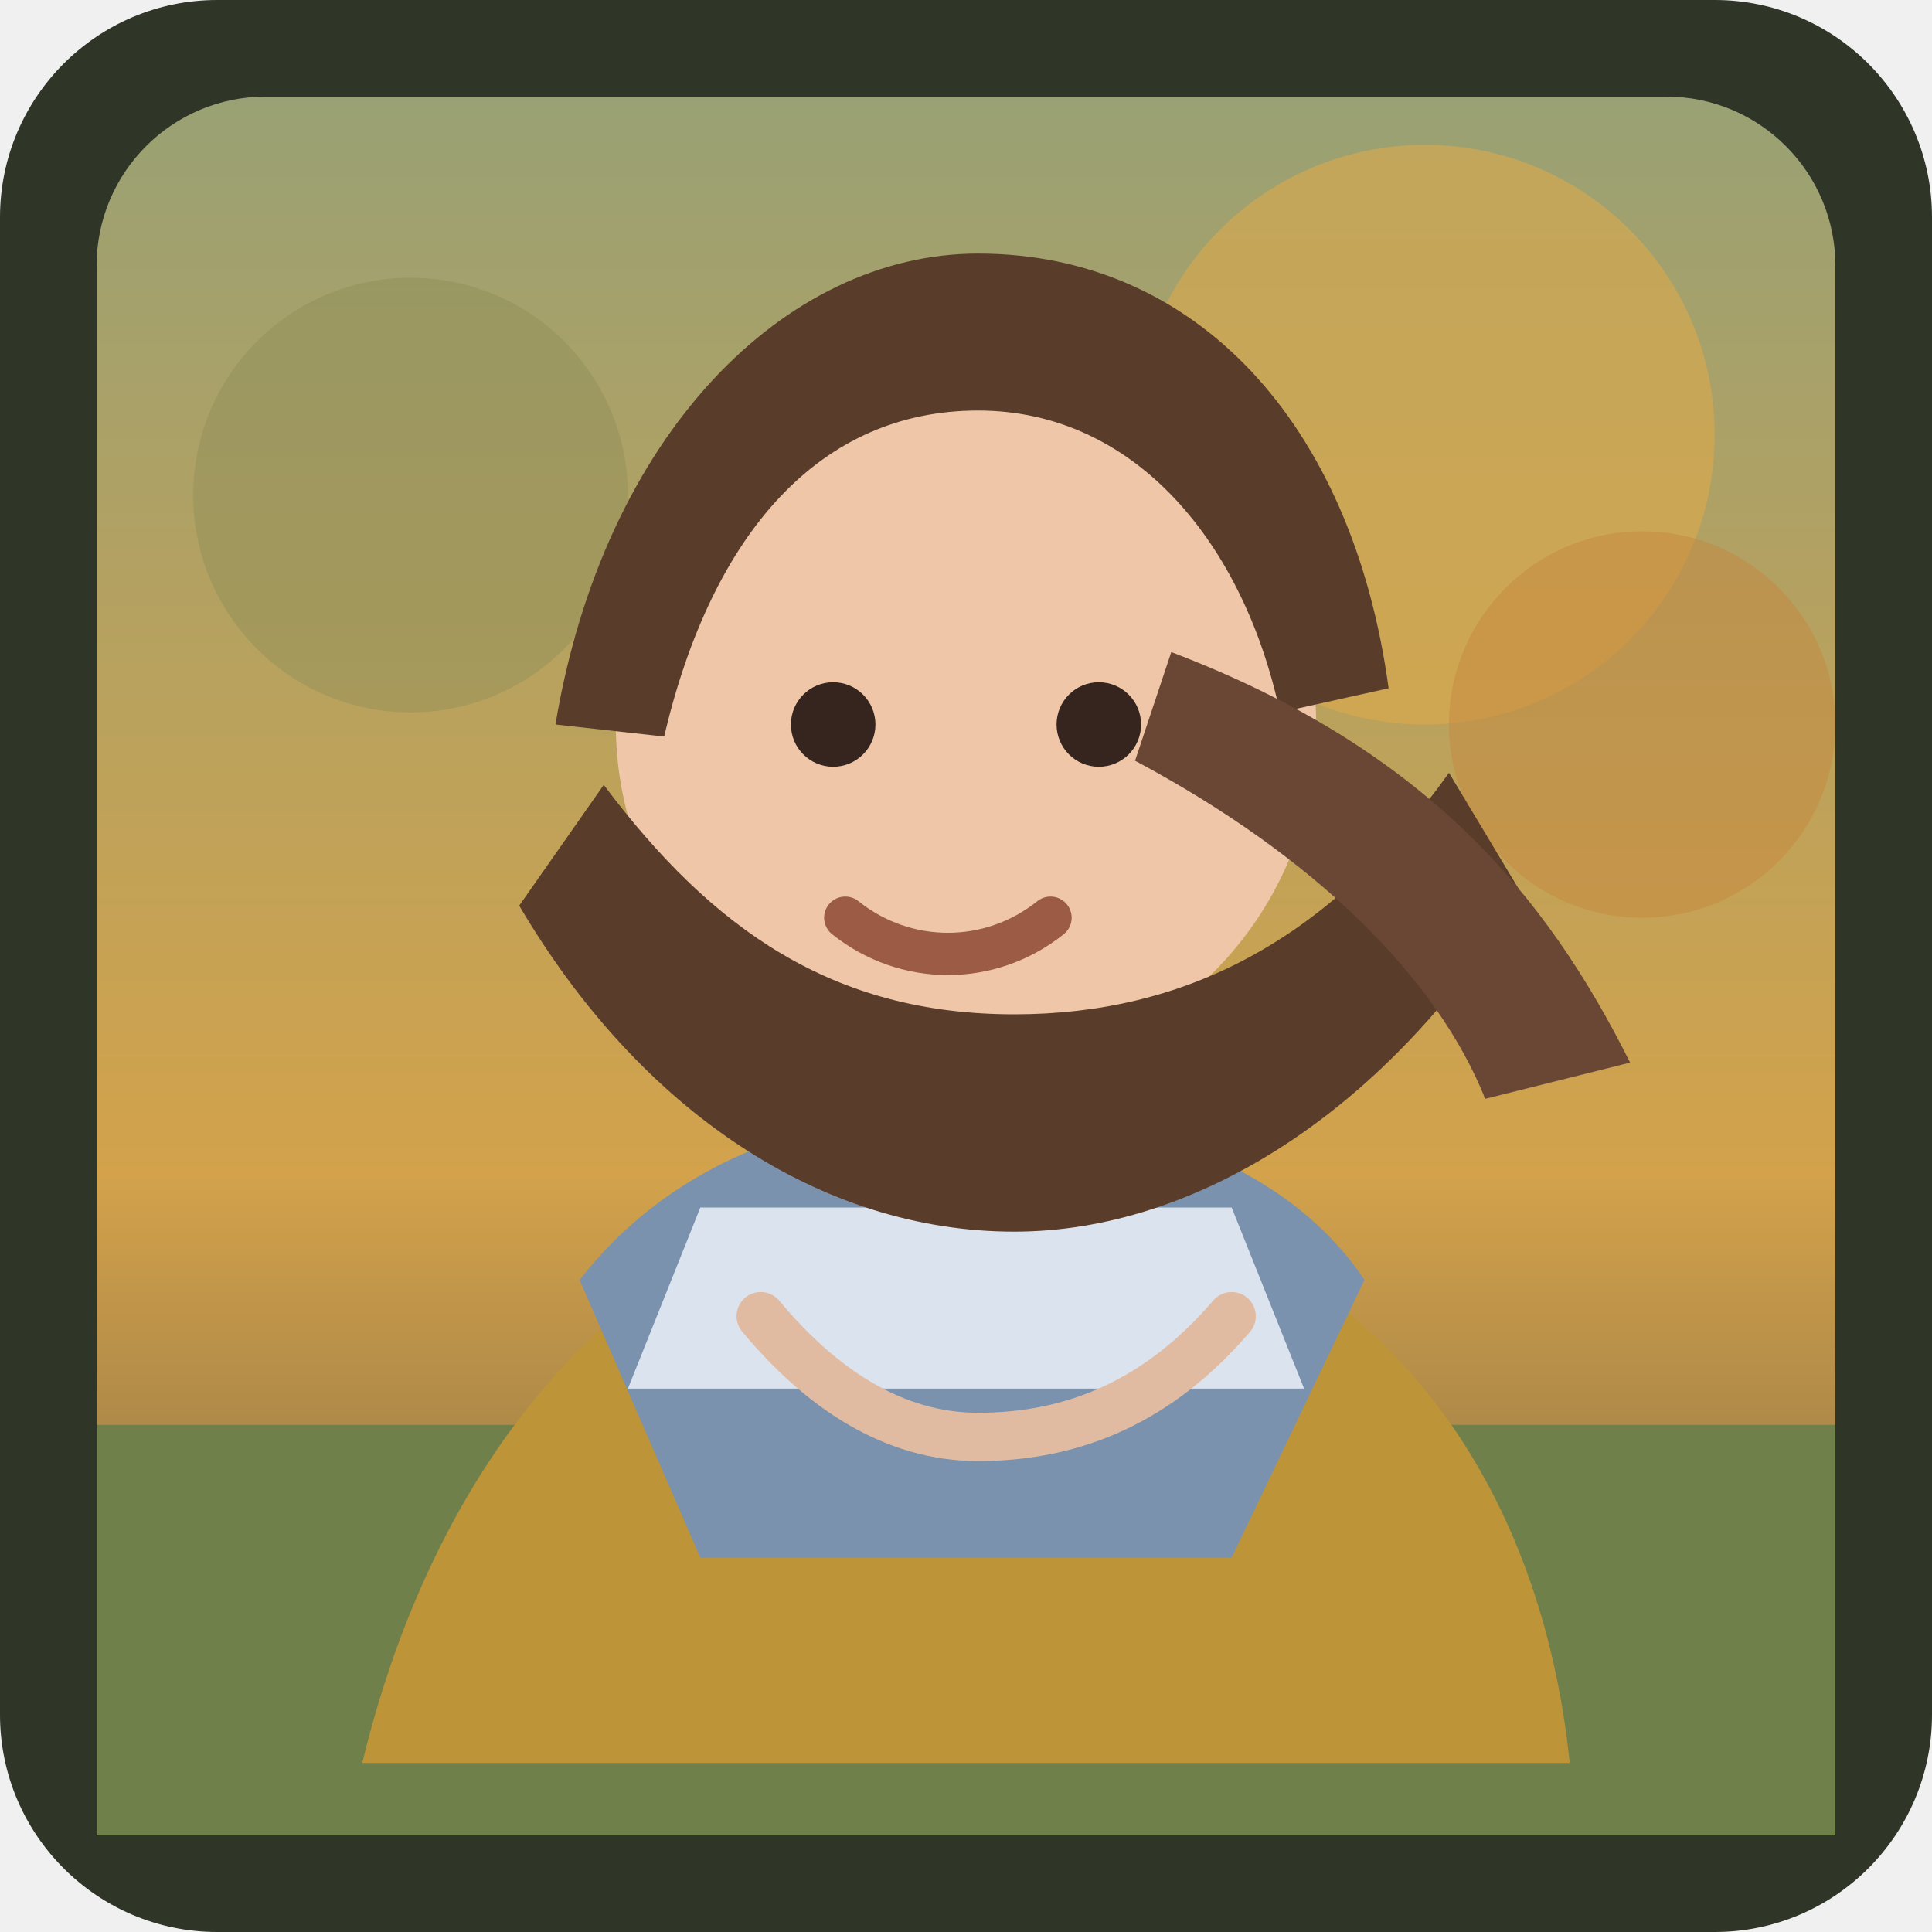
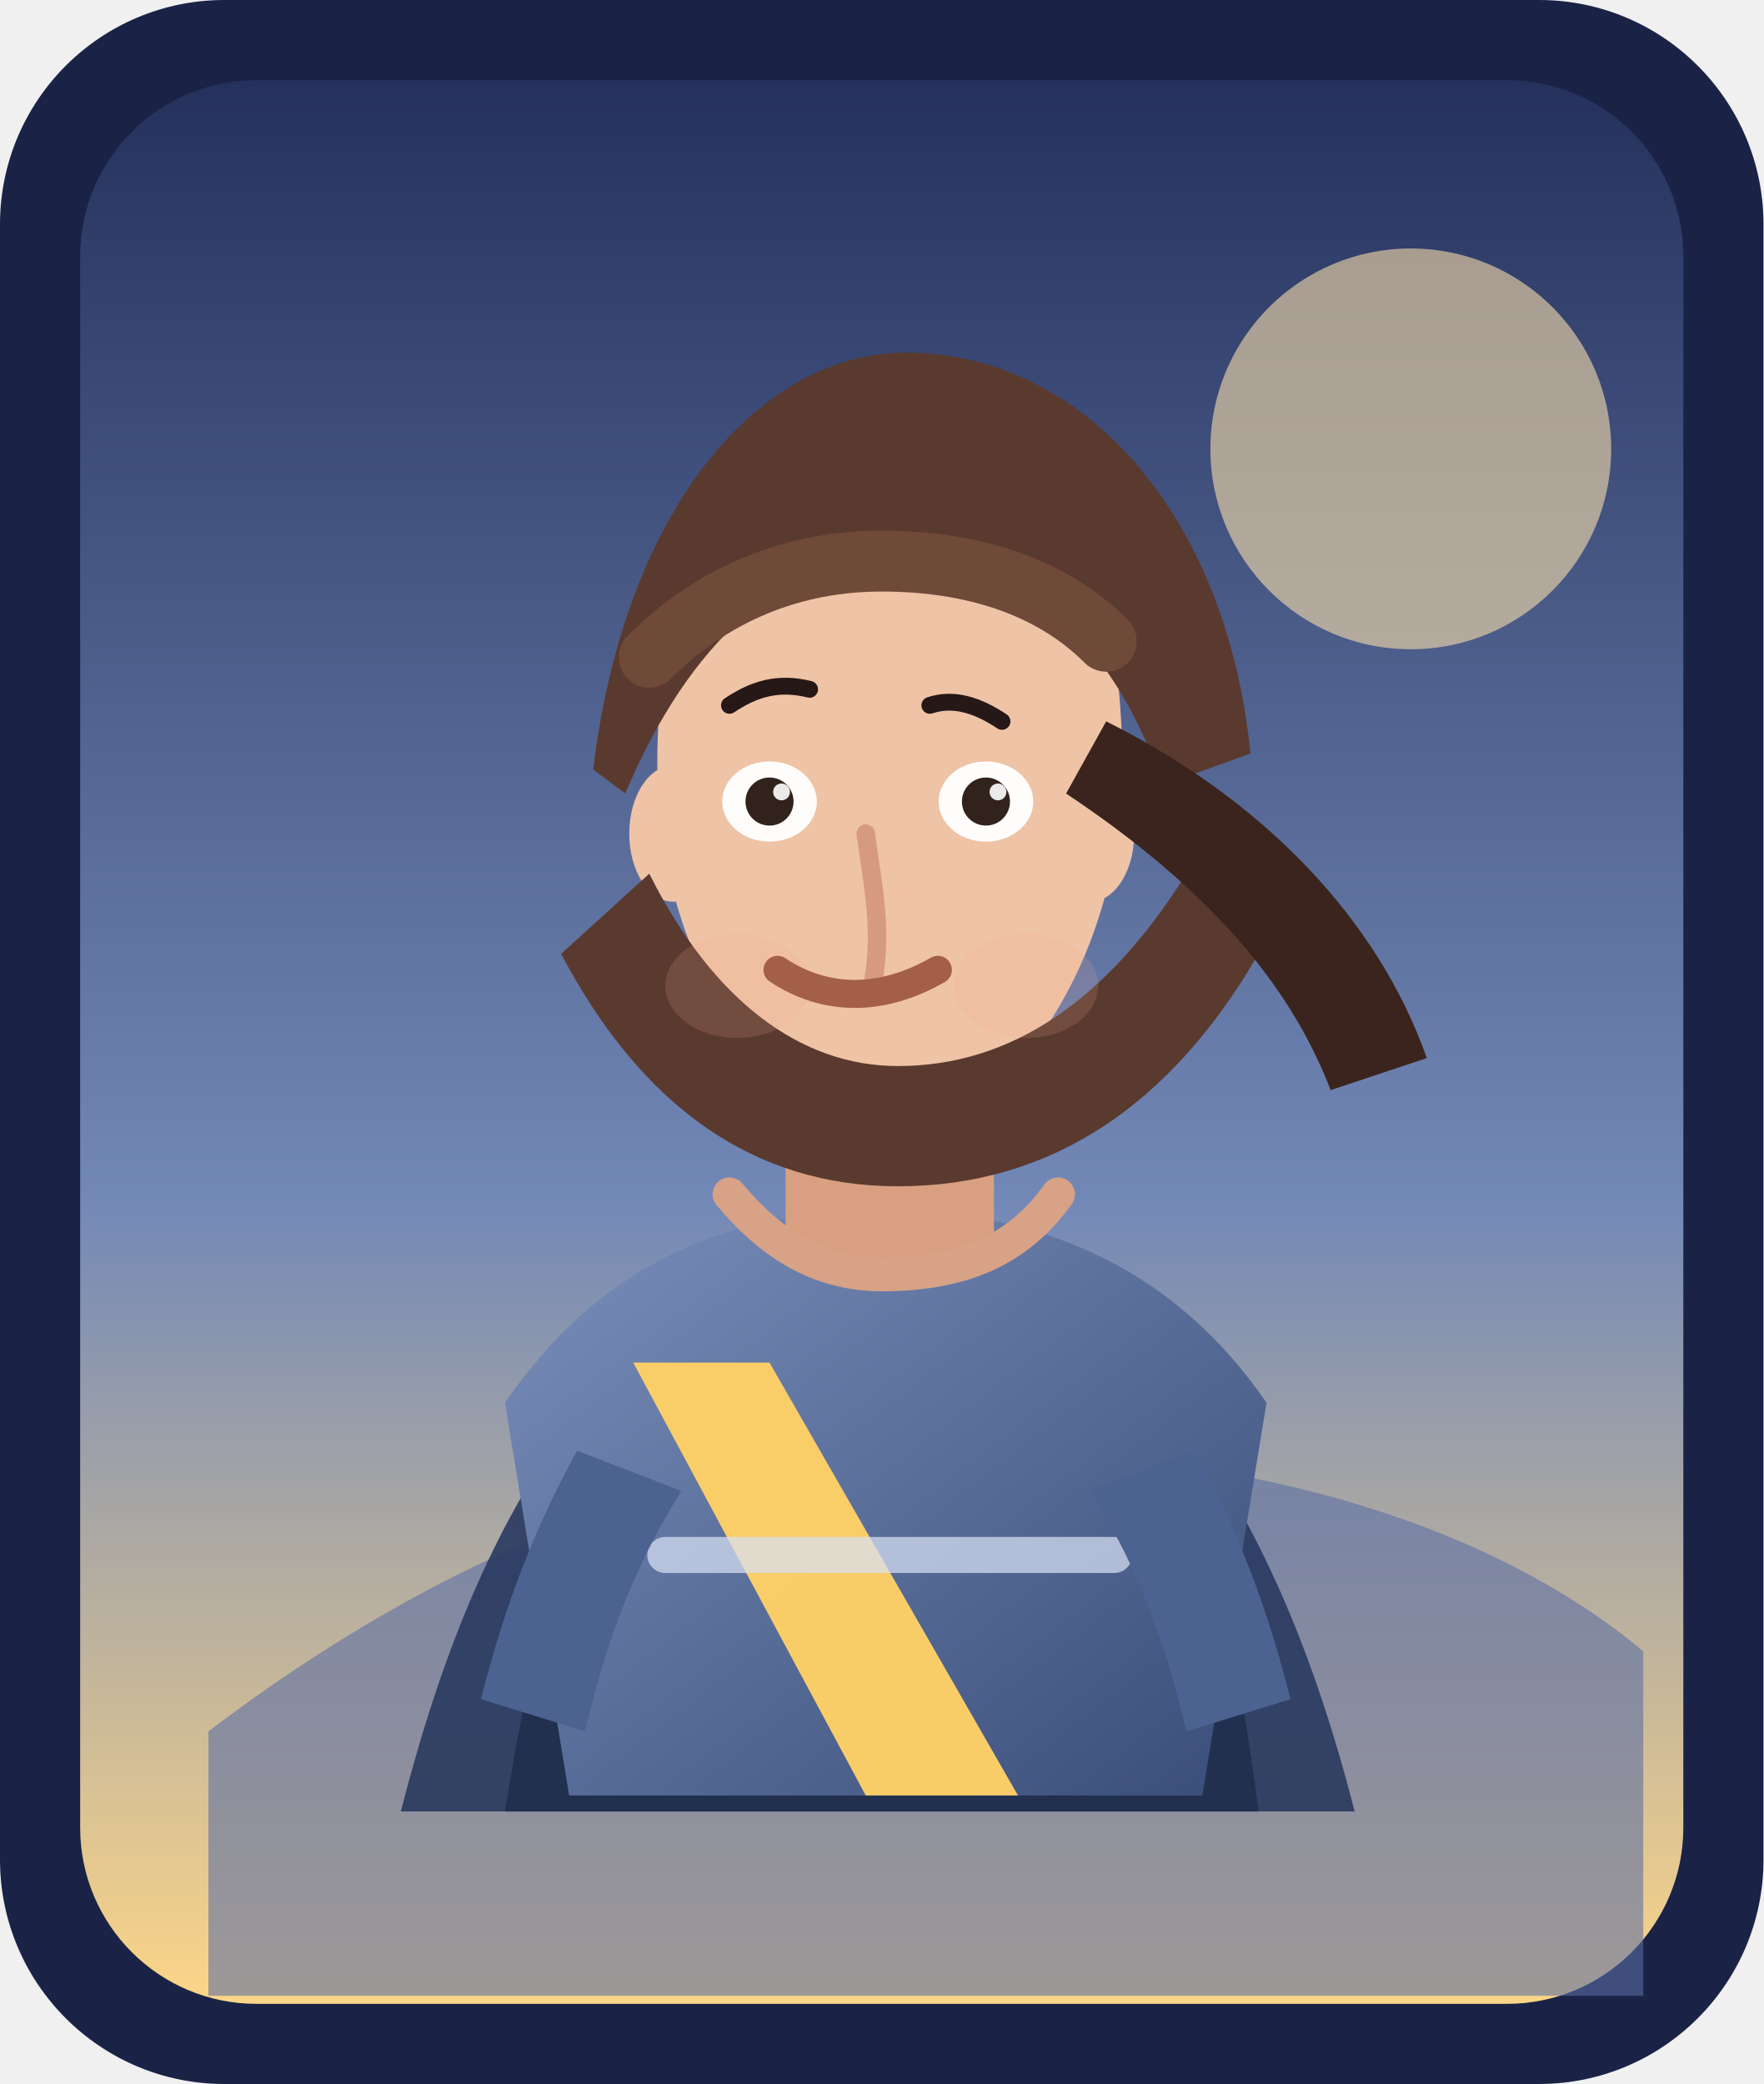
- <svg xmlns="http://www.w3.org/2000/svg" viewBox="0 0 160 160" role="img" aria-labelledby="title desc">
+ <svg xmlns="http://www.w3.org/2000/svg" viewBox="0 0 220 260" role="img" aria-labelledby="title desc">
  <defs>
-     <linearGradient id="sky" x1="0" y1="0" x2="0" y2="1">
-       <stop offset="0" stop-color="#99a174" />
-       <stop offset="0.62" stop-color="#d3a24b" />
-       <stop offset="1" stop-color="#736143" />
+     <linearGradient id="bg" x1="0" y1="0" x2="0" y2="1">
+       <stop offset="0" stop-color="#24305b" />
+       <stop offset="0.58" stop-color="#7288b7" />
+       <stop offset="1" stop-color="#ffd787" />
+     </linearGradient>
+     <linearGradient id="kit" x1="0" y1="0" x2="1" y2="1">
+       <stop offset="0" stop-color="#7b8fbc" />
+       <stop offset="1" stop-color="#394d78" />
    </linearGradient>
  </defs>
-   <rect width="160" height="160" rx="18" fill="#2f3527" />
-   <rect x="8" y="8" width="144" height="144" rx="14" fill="url(#sky)" />
-   <circle cx="34" cy="41" r="18" fill="#8f8f57" opacity="0.45" />
-   <circle cx="118" cy="36" r="24" fill="#dfa94a" opacity="0.58" />
-   <circle cx="136" cy="60" r="16" fill="#c5843b" opacity="0.45" />
-   <rect x="8" y="118" width="144" height="34" fill="#70804a" />
-   <path d="M30 146c7-29 26-48 50-48 28 0 47 19 50 48z" fill="#bd9438" />
-   <path d="M48 106c7-9 18-14 32-14 15 0 27 5 33 14l-11 23H58z" fill="#7a92ad" />
-   <path d="M58 100h44l6 15H52z" fill="#dbe3ee" />
-   <circle cx="80" cy="60" r="29" fill="#efc7a8" />
-   <path d="M46 60c4-24 19-39 35-39 18 0 31 14 34 36l-9 2c-3-14-12-25-25-25-13 0-22 10-26 27z" fill="#5a3c2b" />
-   <path d="M50 65c9 12 19 19 34 19 14 0 26-6 36-20l6 10c-11 18-27 28-42 28-16 0-31-10-41-27z" fill="#5a3c2b" />
-   <path d="M97 54c21 8 31 20 38 34l-12 3c-4-10-14-20-29-28z" fill="#6a4735" />
-   <circle cx="69" cy="60" r="3.5" fill="#36251e" />
-   <circle cx="91" cy="60" r="3.5" fill="#36251e" />
-   <path d="M70 76c5 4 12 4 17 0" fill="none" stroke="#9b5b45" stroke-width="3.5" stroke-linecap="round" />
-   <path d="M63 109c5 6 11 10 18 10 8 0 15-3 21-10" fill="none" stroke="#e1bba1" stroke-width="4" stroke-linecap="round" />
+   <rect width="220" height="260" rx="28" fill="#1a2346" />
+   <rect x="10" y="10" width="200" height="240" rx="22" fill="url(#bg)" />
+   <circle cx="176" cy="56" r="25" fill="#ffe2ad" opacity="0.58" />
+   <path d="M26 216c29-22 60-35 94-35 38 0 67 10 85 25v43H26z" fill="#596da4" opacity="0.58" />
+   <path d="M50 226c10-39 26-64 60-78 32 14 49 39 59 78z" fill="#29385f" opacity="0.9" />
+   <path d="M63 226c4-25 9-44 22-58 7-8 15-12 25-12 10 0 18 4 25 12 13 14 19 33 22 58z" fill="#22304f" />
+   <path d="M63 175c11-16 26-24 47-24 21 0 37 8 48 24l-8 49H71z" fill="url(#kit)" />
+   <path d="M79 170h17l31 54h-19z" fill="#ffd166" opacity="0.96" />
+   <path d="M83 194h56" stroke="#d8e1f4" stroke-width="4.5" stroke-linecap="round" opacity="0.72" />
+   <path d="M72 181c-5 9-9 19-12 31l13 4c3-13 7-22 12-30z" fill="#4c6291" />
+   <path d="M149 181c5 9 9 19 12 31l-13 4c-3-13-7-22-12-30z" fill="#4c6291" />
+   <path d="M98 145c2-8 7-12 13-12 7 0 11 4 13 12v12H98z" fill="#d89f81" />
+   <ellipse cx="84" cy="104" rx="5.5" ry="8.5" fill="#efc3a5" />
+   <ellipse cx="136" cy="104" rx="5.5" ry="8.5" fill="#efc3a5" />
+   <path d="M82 95c0-26 12-44 29-44 19 0 29 18 29 44 0 23-11 41-29 51-18-10-29-28-29-51z" fill="#efc3a5" />
+   <path d="M74 96c4-33 21-52 39-52 22 0 40 20 43 50l-11 4c-5-16-17-29-32-29-15 0-27 11-35 30z" fill="#5a3a2e" />
+   <path d="M81 82c8-8 18-12 29-12 11 0 21 3 28 10" fill="none" stroke="#6f4a39" stroke-width="7.6" stroke-linecap="round" />
+   <path d="M81 109c8 16 19 24 31 24 14 0 26-8 36-24l9 10c-11 19-26 29-45 29-18 0-32-10-42-29z" fill="#5a3a2e" />
+   <path d="M138 90c20 10 34 25 40 42l-12 4c-5-13-15-25-33-37z" fill="#3a241d" />
+   <ellipse cx="92" cy="123" rx="9" ry="6.5" fill="#f0af95" opacity="0.16" />
+   <ellipse cx="128" cy="123" rx="9" ry="6.5" fill="#f0af95" opacity="0.16" />
+   <ellipse cx="96" cy="100" rx="5.9" ry="5" fill="#fffdfb" />
+   <ellipse cx="123" cy="100" rx="5.9" ry="5" fill="#fffdfb" />
+   <circle cx="96" cy="100" r="3" fill="#31231c" />
+   <circle cx="123" cy="100" r="3" fill="#31231c" />
+   <circle cx="97.5" cy="98.8" r="1.05" fill="#ffffff" opacity="0.9" />
+   <circle cx="124.5" cy="98.8" r="1.05" fill="#ffffff" opacity="0.9" />
+   <path d="M91 88c3-2 6-3 10-2M116 88c3-1 6 0 9 2" fill="none" stroke="#251816" stroke-width="2.1" stroke-linecap="round" />
+   <path d="M108 104c1 7 2 12 1 18" fill="none" stroke="#d59a80" stroke-width="2.3" stroke-linecap="round" />
+   <path d="M97 121c6 4 13 4 20 0" fill="none" stroke="#a45f48" stroke-width="3.5" stroke-linecap="round" />
+   <path d="M91 149c5 6 11 10 19 10 10 0 17-3 22-10" fill="none" stroke="#d7a286" stroke-width="4.2" stroke-linecap="round" />
</svg>
